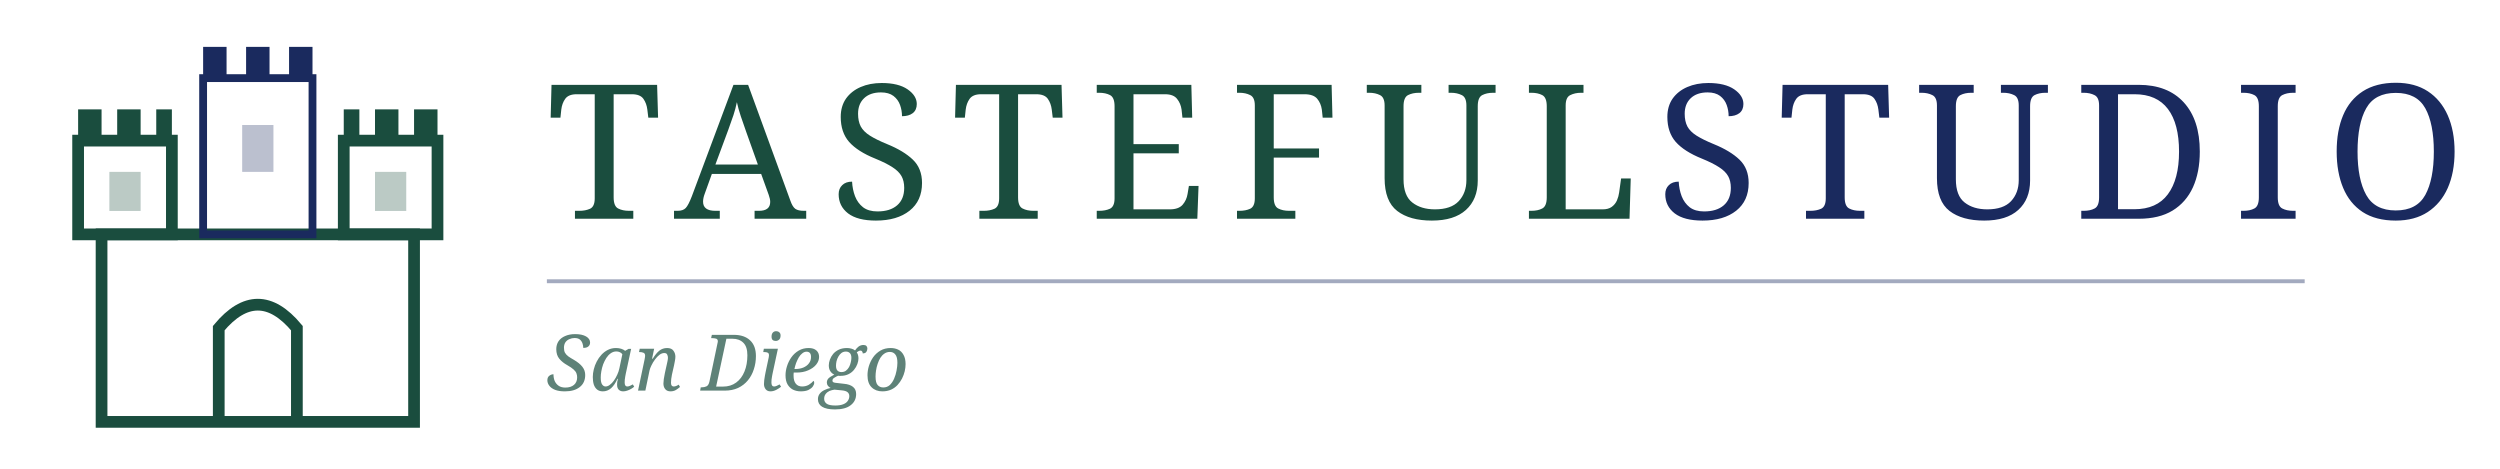
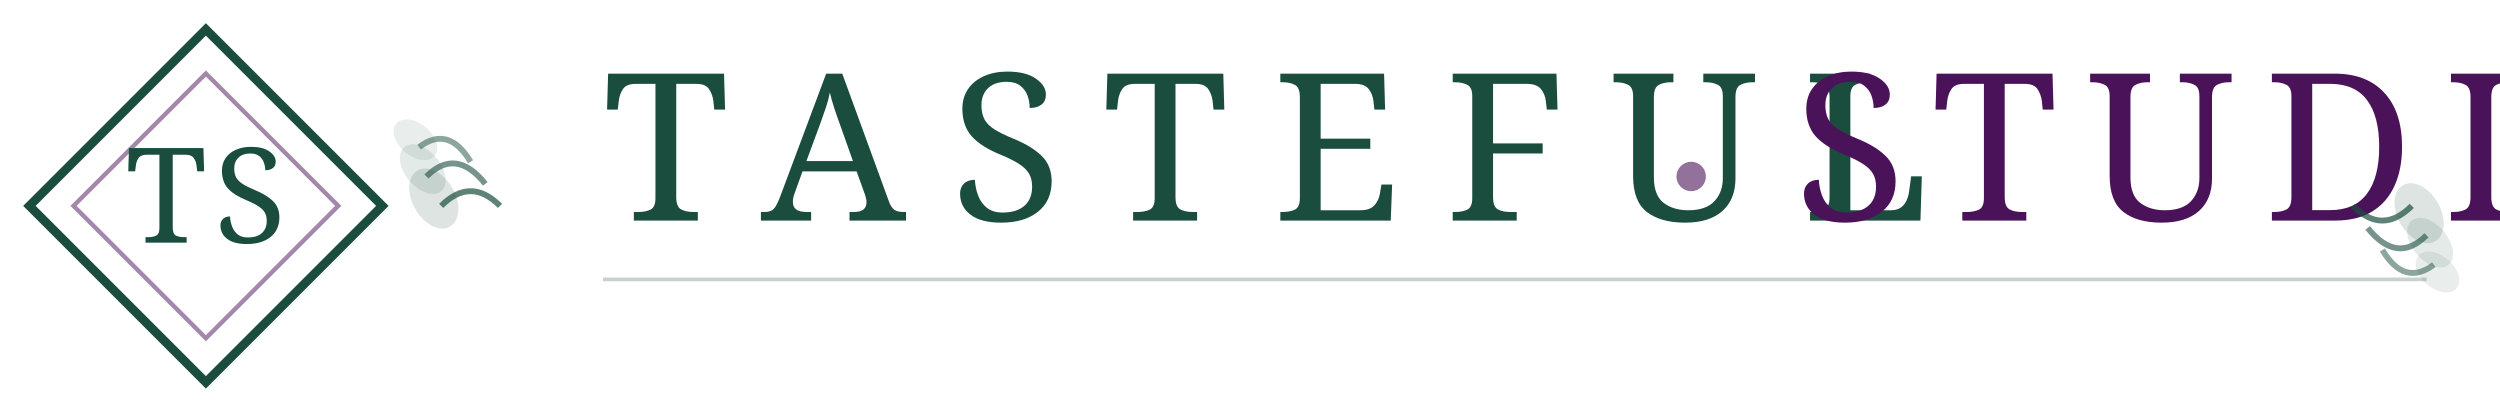
- <svg xmlns="http://www.w3.org/2000/svg" viewBox="0 0 320 60" width="320" height="60">
-   <defs>
-     <linearGradient id="logoGradient" x1="0%" y1="0%" x2="100%" y2="0%">
-       <stop offset="0%" style="stop-color:#1a4d3e" />
-       <stop offset="100%" style="stop-color:#1a2a5e" />
-     </linearGradient>
-   </defs>
-   <g transform="translate(8, 6)">
-     <rect x="5" y="24" width="40" height="24" fill="none" stroke="#1a4d3e" stroke-width="1.5" />
-     <path d="M20 48 L20 36 Q25 30 30 36 L30 48" fill="none" stroke="#1a4d3e" stroke-width="1.5" />
-     <rect x="2" y="12" width="12" height="12" fill="none" stroke="#1a4d3e" stroke-width="1.5" />
-     <rect x="2" y="8" width="3" height="4" fill="#1a4d3e" />
-     <rect x="7" y="8" width="3" height="4" fill="#1a4d3e" />
-     <rect x="12" y="8" width="2" height="4" fill="#1a4d3e" />
-     <rect x="36" y="12" width="12" height="12" fill="none" stroke="#1a4d3e" stroke-width="1.5" />
-     <rect x="36" y="8" width="2" height="4" fill="#1a4d3e" />
-     <rect x="40" y="8" width="3" height="4" fill="#1a4d3e" />
-     <rect x="45" y="8" width="3" height="4" fill="#1a4d3e" />
-     <rect x="18" y="4" width="14" height="20" fill="none" stroke="#1a2a5e" stroke-width="1" />
-     <rect x="18" y="0" width="3" height="4" fill="#1a2a5e" />
-     <rect x="23.5" y="0" width="3" height="4" fill="#1a2a5e" />
-     <rect x="29" y="0" width="3" height="4" fill="#1a2a5e" />
-     <rect x="6" y="16" width="4" height="5" fill="#1a4d3e" opacity="0.3" />
-     <rect x="40" y="16" width="4" height="5" fill="#1a4d3e" opacity="0.3" />
-     <rect x="23" y="10" width="4" height="6" fill="#1a2a5e" opacity="0.3" />
+ <svg xmlns="http://www.w3.org/2000/svg" viewBox="0 0 340 56" width="340" height="56">
+   <g transform="translate(4, 4)">
+     <path d="M24 0 L48 24 L24 48 L0 24 Z" fill="none" stroke="#1a4d3e" stroke-width="1.2" />
+     <path d="M24 6 L42 24 L24 42 L6 24 Z" fill="none" stroke="#4a1259" stroke-width="0.6" opacity="0.5" />
+     <text x="24" y="29" font-family="'Playfair Display', Georgia, serif" font-size="18" font-weight="500" fill="#1a4d3e" text-anchor="middle" letter-spacing="1">TS</text>
  </g>
-   <text x="70" y="28" font-family="Georgia, 'Playfair Display', serif" font-size="24" font-weight="400" fill="#1a4d3e" letter-spacing="3">TASTEFUL</text>
-   <text x="212" y="28" font-family="Georgia, 'Playfair Display', serif" font-size="24" font-weight="400" fill="#1a2a5e" letter-spacing="3">STUDIO</text>
-   <line x1="70" y1="36" x2="295" y2="36" stroke="#1a2a5e" stroke-width="0.5" opacity="0.4" />
-   <text x="70" y="50" font-family="Georgia, 'Playfair Display', serif" font-size="10" font-style="italic" fill="#1a4d3e" opacity="0.7">San Diego</text>
+   <g transform="translate(56, 14)" fill="none" stroke="#1a4d3e" stroke-width="0.8">
+     <path d="M12 14 Q8 10 4 14" opacity="0.7" />
+     <path d="M10 11 Q6 6 2 10" opacity="0.6" />
+     <path d="M8 8 Q5 3 1 6" opacity="0.5" />
+     <ellipse cx="3" cy="13" rx="2.5" ry="4" transform="rotate(-30 3 13)" fill="#1a4d3e" opacity="0.15" />
+     <ellipse cx="1.5" cy="9" rx="2" ry="3.5" transform="rotate(-40 1.5 9)" fill="#1a4d3e" opacity="0.12" />
+     <ellipse cx="0.5" cy="5" rx="1.8" ry="3" transform="rotate(-50 0.5 5)" fill="#1a4d3e" opacity="0.1" />
+   </g>
+   <text x="82" y="30" font-family="'Playfair Display', Georgia, serif" font-size="28" font-weight="400" fill="#1a4d3e" letter-spacing="6">TASTEFUL</text>
+   <circle cx="230" cy="24" r="2" fill="#4a1259" opacity="0.6" />
+   <text x="244" y="30" font-family="'Playfair Display', Georgia, serif" font-size="28" font-weight="400" fill="#4a1259" letter-spacing="4">STUDIO</text>
+   <g transform="translate(332, 42) scale(-1, -1)" fill="none" stroke="#1a4d3e" stroke-width="0.8">
+     <path d="M12 14 Q8 10 4 14" opacity="0.7" />
+     <path d="M10 11 Q6 6 2 10" opacity="0.6" />
+     <path d="M8 8 Q5 3 1 6" opacity="0.5" />
+     <ellipse cx="3" cy="13" rx="2.5" ry="4" transform="rotate(-30 3 13)" fill="#1a4d3e" opacity="0.15" />
+     <ellipse cx="1.5" cy="9" rx="2" ry="3.5" transform="rotate(-40 1.5 9)" fill="#1a4d3e" opacity="0.12" />
+     <ellipse cx="0.5" cy="5" rx="1.8" ry="3" transform="rotate(-50 0.5 5)" fill="#1a4d3e" opacity="0.1" />
+   </g>
+   <line x1="82" y1="38" x2="330" y2="38" stroke="#1a4d3e" stroke-width="0.5" opacity="0.25" />
</svg>
